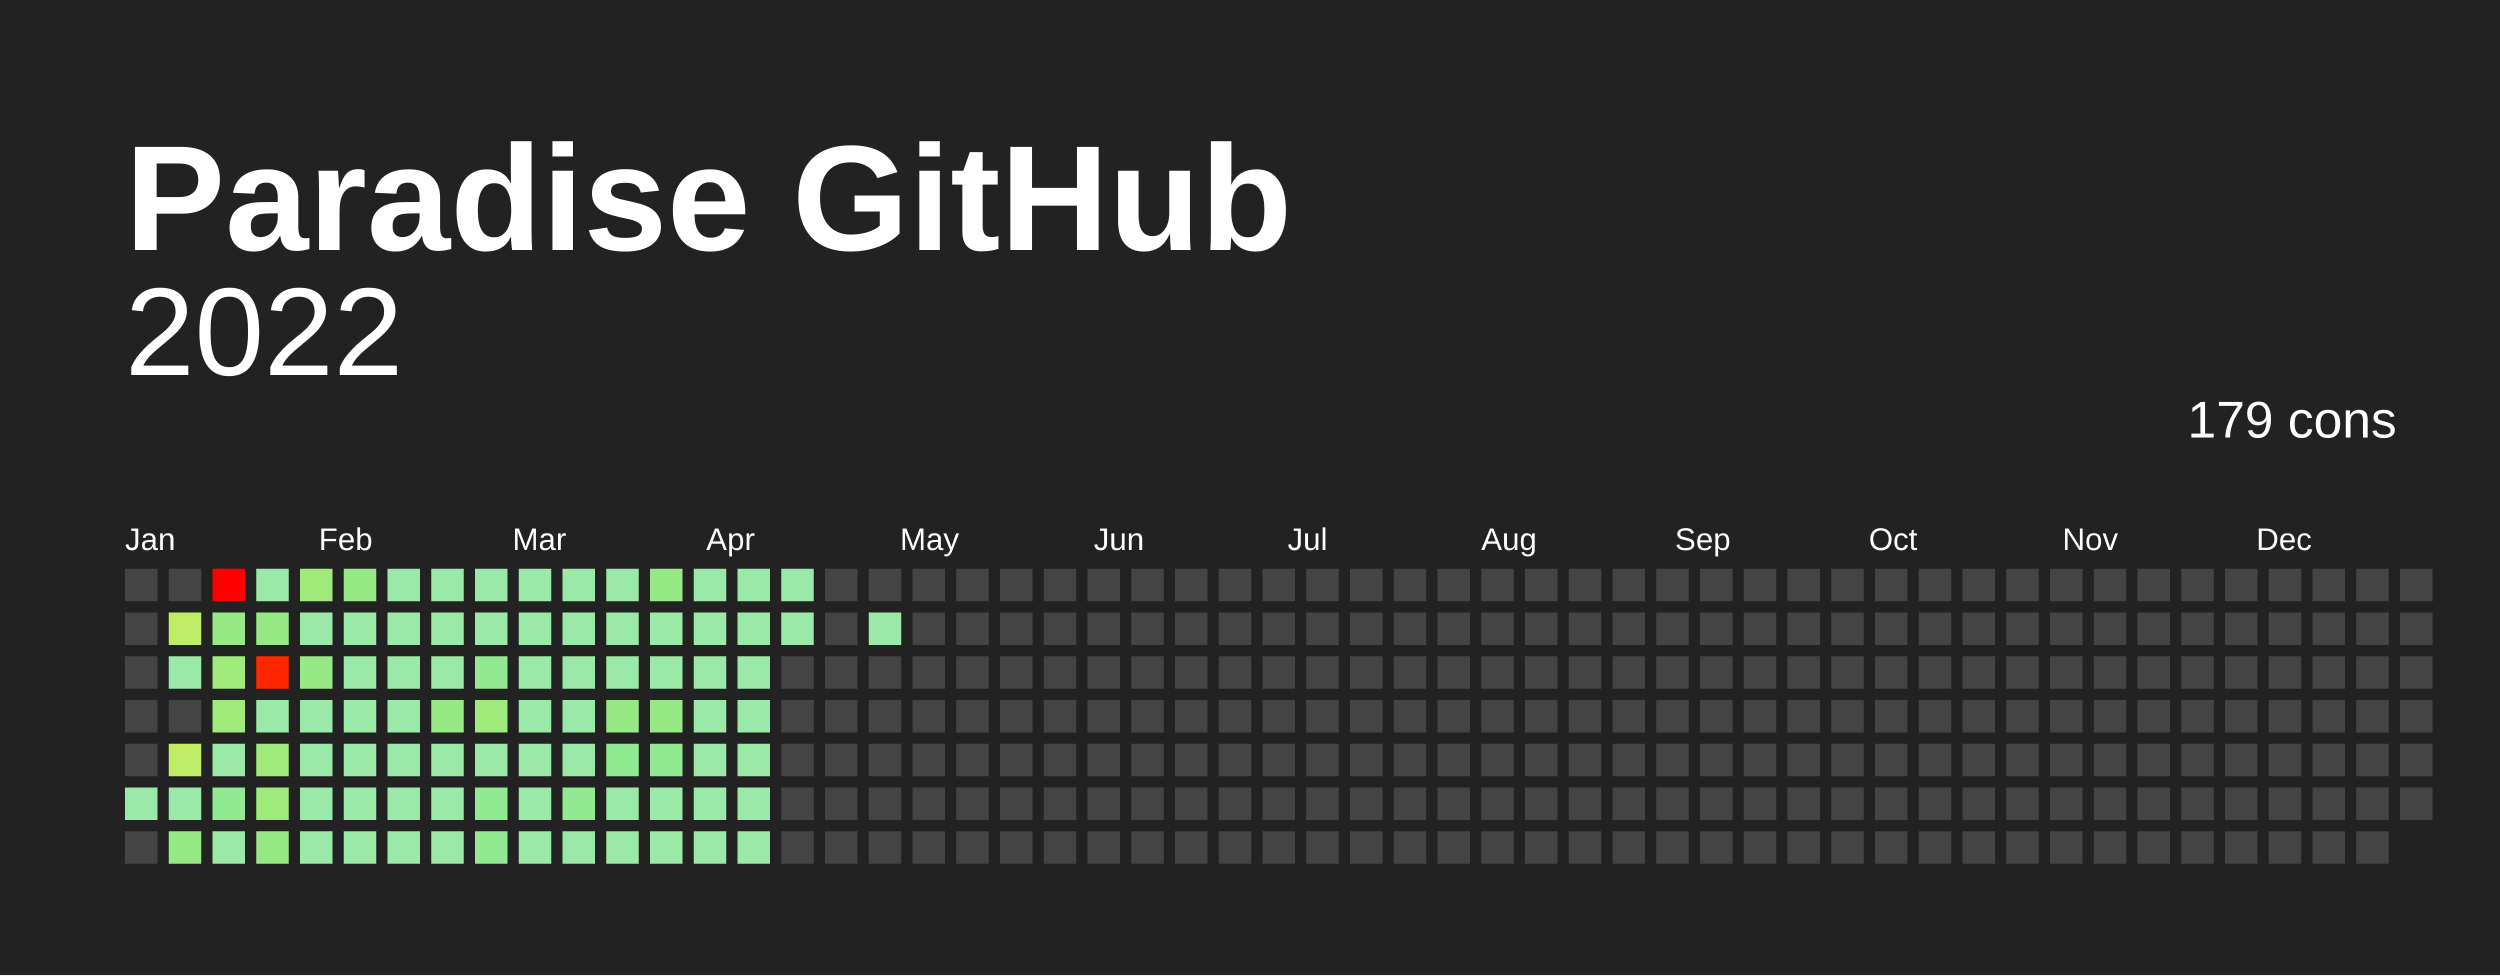
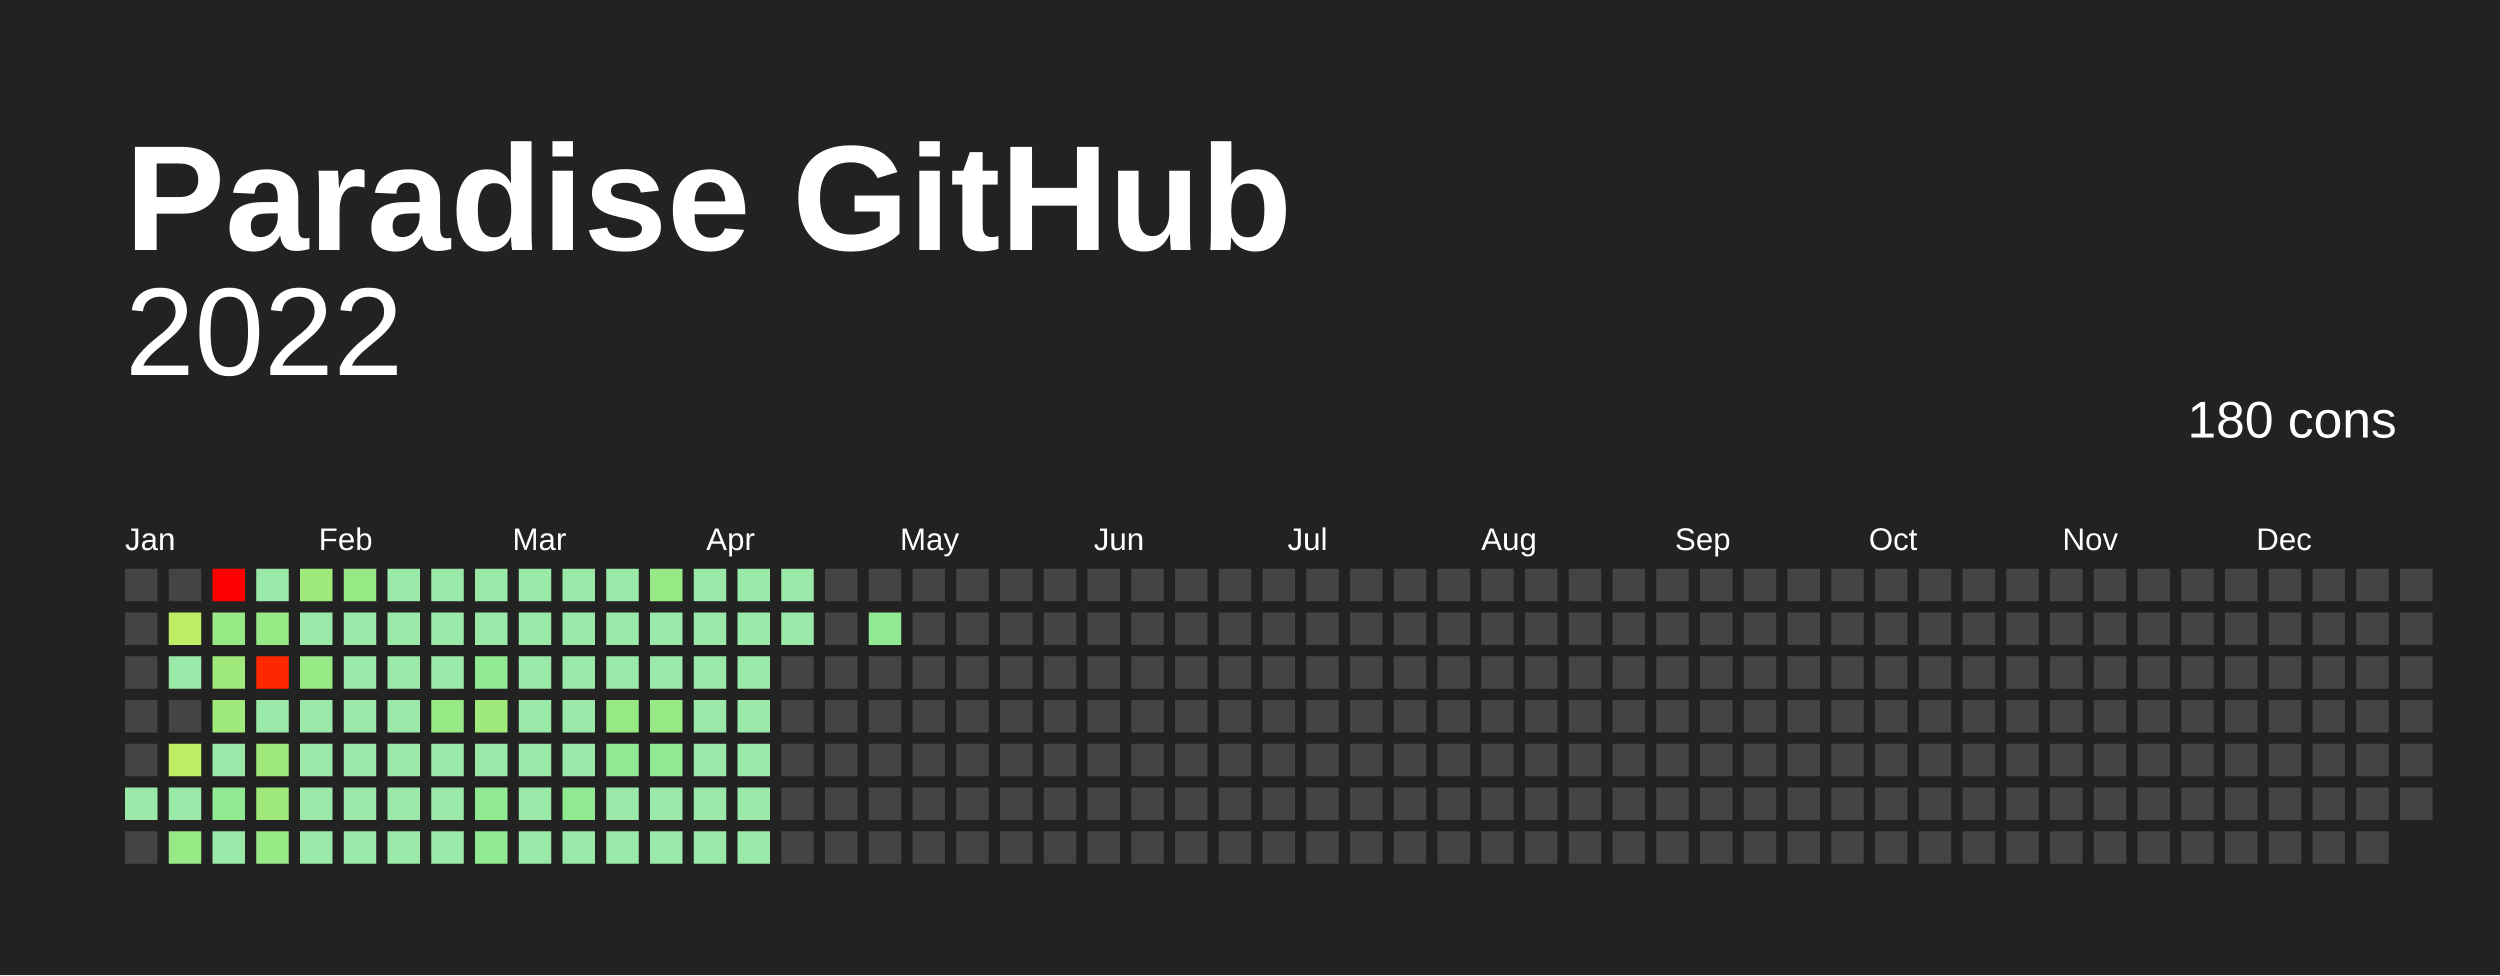
<svg xmlns="http://www.w3.org/2000/svg" baseProfile="full" height="78mm" version="1.1" viewBox="0,0,200,78" width="200mm">
  <defs />
  <rect fill="#222222" height="78" width="200" x="0" y="0" />
  <text fill="#FFFFFF" style="font-size:12px; font-family:Arial; font-weight:bold;" x="10" y="20">Paradise GitHub</text>
  <text alignment-baseline="hanging" fill="#FFFFFF" style="font-size:10.0px; font-family:Arial;" x="10" y="30">2022</text>
-   <text alignment-baseline="hanging" fill="#FFFFFF" style="font-size:4.125px; font-family:Arial;" x="175" y="35">179 cons</text>
+   <text alignment-baseline="hanging" fill="#FFFFFF" style="font-size:4.125px; font-family:Arial;" x="175" y="35">180 cons</text>
  <text fill="#FFFFFF" style="font-size:2.5px; font-family:Arial" x="10.0" y="44">Jan</text>
  <text fill="#FFFFFF" style="font-size:2.5px; font-family:Arial" x="25.5" y="44">Feb</text>
  <text fill="#FFFFFF" style="font-size:2.5px; font-family:Arial" x="41.0" y="44">Mar</text>
  <text fill="#FFFFFF" style="font-size:2.5px; font-family:Arial" x="56.5" y="44">Apr</text>
  <text fill="#FFFFFF" style="font-size:2.5px; font-family:Arial" x="72.0" y="44">May</text>
  <text fill="#FFFFFF" style="font-size:2.5px; font-family:Arial" x="87.5" y="44">Jun</text>
  <text fill="#FFFFFF" style="font-size:2.5px; font-family:Arial" x="103.0" y="44">Jul</text>
  <text fill="#FFFFFF" style="font-size:2.5px; font-family:Arial" x="118.5" y="44">Aug</text>
  <text fill="#FFFFFF" style="font-size:2.5px; font-family:Arial" x="134.0" y="44">Sep</text>
  <text fill="#FFFFFF" style="font-size:2.5px; font-family:Arial" x="149.5" y="44">Oct</text>
  <text fill="#FFFFFF" style="font-size:2.5px; font-family:Arial" x="165.0" y="44">Nov</text>
  <text fill="#FFFFFF" style="font-size:2.5px; font-family:Arial" x="180.5" y="44">Dec</text>
  <rect fill="#444444" height="2.6" width="2.6" x="10.0" y="45.5" />
  <rect fill="#444444" height="2.6" width="2.6" x="10.0" y="49.0" />
  <rect fill="#444444" height="2.6" width="2.6" x="10.0" y="52.5" />
  <rect fill="#444444" height="2.6" width="2.6" x="10.0" y="56.0" />
  <rect fill="#444444" height="2.6" width="2.6" x="10.0" y="59.5" />
  <rect fill="#9be9a8" height="2.6" width="2.6" x="10.0" y="63.0" />
  <rect fill="#444444" height="2.6" width="2.6" x="10.0" y="66.5" />
  <rect fill="#444444" height="2.6" width="2.6" x="13.5" y="45.5" />
  <rect fill="#bfec65" height="2.6" width="2.6" x="13.5" y="49.0" />
  <rect fill="#9be9a8" height="2.6" width="2.6" x="13.5" y="52.5" />
  <rect fill="#444444" height="2.6" width="2.6" x="13.5" y="56.0" />
  <rect fill="#bfec65" height="2.6" width="2.6" x="13.5" y="59.5" />
  <rect fill="#9be9a8" height="2.6" width="2.6" x="13.5" y="63.0" />
  <rect fill="#97e986" height="2.6" width="2.6" x="13.5" y="66.5" />
  <rect fill="red" height="2.6" width="2.6" x="17.0" y="45.5" />
  <rect fill="#97e986" height="2.6" width="2.6" x="17.0" y="49.0" />
  <rect fill="#a0ea7b" height="2.6" width="2.6" x="17.0" y="52.5" />
  <rect fill="#a0ea7b" height="2.6" width="2.6" x="17.0" y="56.0" />
  <rect fill="#9be9a8" height="2.6" width="2.6" x="17.0" y="59.5" />
  <rect fill="#91e991" height="2.6" width="2.6" x="17.0" y="63.0" />
  <rect fill="#9be9a8" height="2.6" width="2.6" x="17.0" y="66.5" />
  <rect fill="#9be9a8" height="2.6" width="2.6" x="20.5" y="45.5" />
  <rect fill="#97e986" height="2.6" width="2.6" x="20.5" y="49.0" />
  <rect fill="#ff2700" height="2.6" width="2.6" x="20.5" y="52.5" />
  <rect fill="#9be9a8" height="2.6" width="2.6" x="20.5" y="56.0" />
  <rect fill="#a0ea7b" height="2.6" width="2.6" x="20.5" y="59.5" />
  <rect fill="#a0ea7b" height="2.6" width="2.6" x="20.5" y="63.0" />
  <rect fill="#97e986" height="2.6" width="2.6" x="20.5" y="66.5" />
  <rect fill="#a0ea7b" height="2.6" width="2.6" x="24.0" y="45.5" />
  <rect fill="#9be9a8" height="2.6" width="2.6" x="24.0" y="49.0" />
  <rect fill="#97e986" height="2.6" width="2.6" x="24.0" y="52.5" />
  <rect fill="#9be9a8" height="2.6" width="2.6" x="24.0" y="56.0" />
  <rect fill="#9be9a8" height="2.6" width="2.6" x="24.0" y="59.5" />
  <rect fill="#9be9a8" height="2.6" width="2.6" x="24.0" y="63.0" />
  <rect fill="#9be9a8" height="2.6" width="2.6" x="24.0" y="66.5" />
  <rect fill="#97e986" height="2.6" width="2.6" x="27.5" y="45.5" />
  <rect fill="#9be9a8" height="2.6" width="2.6" x="27.5" y="49.0" />
  <rect fill="#9be9a8" height="2.6" width="2.6" x="27.5" y="52.5" />
  <rect fill="#9be9a8" height="2.6" width="2.6" x="27.5" y="56.0" />
  <rect fill="#9be9a8" height="2.6" width="2.6" x="27.5" y="59.5" />
  <rect fill="#9be9a8" height="2.6" width="2.6" x="27.5" y="63.0" />
  <rect fill="#9be9a8" height="2.6" width="2.6" x="27.5" y="66.5" />
  <rect fill="#9be9a8" height="2.6" width="2.6" x="31.0" y="45.5" />
  <rect fill="#9be9a8" height="2.6" width="2.6" x="31.0" y="49.0" />
  <rect fill="#9be9a8" height="2.6" width="2.6" x="31.0" y="52.5" />
  <rect fill="#9be9a8" height="2.6" width="2.6" x="31.0" y="56.0" />
  <rect fill="#9be9a8" height="2.6" width="2.6" x="31.0" y="59.5" />
  <rect fill="#9be9a8" height="2.6" width="2.6" x="31.0" y="63.0" />
  <rect fill="#9be9a8" height="2.6" width="2.6" x="31.0" y="66.5" />
  <rect fill="#9be9a8" height="2.6" width="2.6" x="34.5" y="45.5" />
  <rect fill="#9be9a8" height="2.6" width="2.6" x="34.5" y="49.0" />
  <rect fill="#9be9a8" height="2.6" width="2.6" x="34.5" y="52.5" />
  <rect fill="#97e986" height="2.6" width="2.6" x="34.5" y="56.0" />
  <rect fill="#9be9a8" height="2.6" width="2.6" x="34.5" y="59.5" />
  <rect fill="#9be9a8" height="2.6" width="2.6" x="34.5" y="63.0" />
  <rect fill="#9be9a8" height="2.6" width="2.6" x="34.5" y="66.5" />
  <rect fill="#9be9a8" height="2.6" width="2.6" x="38.0" y="45.5" />
  <rect fill="#9be9a8" height="2.6" width="2.6" x="38.0" y="49.0" />
  <rect fill="#91e991" height="2.6" width="2.6" x="38.0" y="52.5" />
  <rect fill="#a0ea7b" height="2.6" width="2.6" x="38.0" y="56.0" />
  <rect fill="#9be9a8" height="2.6" width="2.6" x="38.0" y="59.5" />
  <rect fill="#91e991" height="2.6" width="2.6" x="38.0" y="63.0" />
  <rect fill="#91e991" height="2.6" width="2.6" x="38.0" y="66.5" />
  <rect fill="#9be9a8" height="2.6" width="2.6" x="41.5" y="45.5" />
  <rect fill="#9be9a8" height="2.6" width="2.6" x="41.5" y="49.0" />
  <rect fill="#9be9a8" height="2.6" width="2.6" x="41.5" y="52.5" />
  <rect fill="#9be9a8" height="2.6" width="2.6" x="41.5" y="56.0" />
  <rect fill="#9be9a8" height="2.6" width="2.6" x="41.5" y="59.5" />
  <rect fill="#9be9a8" height="2.6" width="2.6" x="41.5" y="63.0" />
  <rect fill="#9be9a8" height="2.6" width="2.6" x="41.5" y="66.5" />
  <rect fill="#9be9a8" height="2.6" width="2.6" x="45.0" y="45.5" />
  <rect fill="#9be9a8" height="2.6" width="2.6" x="45.0" y="49.0" />
  <rect fill="#9be9a8" height="2.6" width="2.6" x="45.0" y="52.5" />
  <rect fill="#9be9a8" height="2.6" width="2.6" x="45.0" y="56.0" />
  <rect fill="#9be9a8" height="2.6" width="2.6" x="45.0" y="59.5" />
  <rect fill="#91e991" height="2.6" width="2.6" x="45.0" y="63.0" />
  <rect fill="#9be9a8" height="2.6" width="2.6" x="45.0" y="66.5" />
  <rect fill="#9be9a8" height="2.6" width="2.6" x="48.5" y="45.5" />
  <rect fill="#9be9a8" height="2.6" width="2.6" x="48.5" y="49.0" />
  <rect fill="#9be9a8" height="2.6" width="2.6" x="48.5" y="52.5" />
  <rect fill="#97e986" height="2.6" width="2.6" x="48.5" y="56.0" />
  <rect fill="#91e991" height="2.6" width="2.6" x="48.5" y="59.5" />
  <rect fill="#9be9a8" height="2.6" width="2.6" x="48.5" y="63.0" />
  <rect fill="#9be9a8" height="2.6" width="2.6" x="48.5" y="66.5" />
  <rect fill="#97e986" height="2.6" width="2.6" x="52.0" y="45.5" />
  <rect fill="#9be9a8" height="2.6" width="2.6" x="52.0" y="49.0" />
  <rect fill="#9be9a8" height="2.6" width="2.6" x="52.0" y="52.5" />
  <rect fill="#97e986" height="2.6" width="2.6" x="52.0" y="56.0" />
  <rect fill="#91e991" height="2.6" width="2.6" x="52.0" y="59.5" />
  <rect fill="#9be9a8" height="2.6" width="2.6" x="52.0" y="63.0" />
  <rect fill="#9be9a8" height="2.6" width="2.6" x="52.0" y="66.5" />
  <rect fill="#9be9a8" height="2.6" width="2.6" x="55.5" y="45.5" />
  <rect fill="#9be9a8" height="2.6" width="2.6" x="55.5" y="49.0" />
  <rect fill="#9be9a8" height="2.6" width="2.6" x="55.5" y="52.5" />
  <rect fill="#9be9a8" height="2.6" width="2.6" x="55.5" y="56.0" />
  <rect fill="#9be9a8" height="2.6" width="2.6" x="55.5" y="59.5" />
  <rect fill="#9be9a8" height="2.6" width="2.6" x="55.5" y="63.0" />
  <rect fill="#9be9a8" height="2.6" width="2.6" x="55.5" y="66.5" />
  <rect fill="#9be9a8" height="2.6" width="2.6" x="59.0" y="45.5" />
  <rect fill="#9be9a8" height="2.6" width="2.6" x="59.0" y="49.0" />
  <rect fill="#9be9a8" height="2.6" width="2.6" x="59.0" y="52.5" />
  <rect fill="#9be9a8" height="2.6" width="2.6" x="59.0" y="56.0" />
  <rect fill="#9be9a8" height="2.6" width="2.6" x="59.0" y="59.5" />
  <rect fill="#9be9a8" height="2.6" width="2.6" x="59.0" y="63.0" />
  <rect fill="#9be9a8" height="2.6" width="2.6" x="59.0" y="66.5" />
  <rect fill="#9be9a8" height="2.6" width="2.6" x="62.5" y="45.5" />
  <rect fill="#9be9a8" height="2.6" width="2.6" x="62.5" y="49.0" />
  <rect fill="#444444" height="2.6" width="2.6" x="62.5" y="52.5" />
  <rect fill="#444444" height="2.6" width="2.6" x="62.5" y="56.0" />
  <rect fill="#444444" height="2.6" width="2.6" x="62.5" y="59.5" />
  <rect fill="#444444" height="2.6" width="2.6" x="62.5" y="63.0" />
  <rect fill="#444444" height="2.6" width="2.6" x="62.5" y="66.5" />
  <rect fill="#444444" height="2.6" width="2.6" x="66.0" y="45.5" />
  <rect fill="#444444" height="2.6" width="2.6" x="66.0" y="49.0" />
  <rect fill="#444444" height="2.6" width="2.6" x="66.0" y="52.5" />
  <rect fill="#444444" height="2.6" width="2.6" x="66.0" y="56.0" />
  <rect fill="#444444" height="2.6" width="2.6" x="66.0" y="59.5" />
  <rect fill="#444444" height="2.6" width="2.6" x="66.0" y="63.0" />
  <rect fill="#444444" height="2.6" width="2.6" x="66.0" y="66.5" />
  <rect fill="#444444" height="2.6" width="2.6" x="69.5" y="45.5" />
-   <rect fill="#9be9a8" height="2.6" width="2.6" x="69.5" y="49.0" />
+   <rect fill="#91e991" height="2.6" width="2.6" x="69.5" y="49.0" />
  <rect fill="#444444" height="2.6" width="2.6" x="69.5" y="52.5" />
  <rect fill="#444444" height="2.6" width="2.6" x="69.5" y="56.0" />
  <rect fill="#444444" height="2.6" width="2.6" x="69.5" y="59.5" />
  <rect fill="#444444" height="2.6" width="2.6" x="69.5" y="63.0" />
  <rect fill="#444444" height="2.6" width="2.6" x="69.5" y="66.5" />
  <rect fill="#444444" height="2.6" width="2.6" x="73.0" y="45.5" />
  <rect fill="#444444" height="2.6" width="2.6" x="73.0" y="49.0" />
  <rect fill="#444444" height="2.6" width="2.6" x="73.0" y="52.5" />
  <rect fill="#444444" height="2.6" width="2.6" x="73.0" y="56.0" />
  <rect fill="#444444" height="2.6" width="2.6" x="73.0" y="59.5" />
  <rect fill="#444444" height="2.6" width="2.6" x="73.0" y="63.0" />
  <rect fill="#444444" height="2.6" width="2.6" x="73.0" y="66.5" />
  <rect fill="#444444" height="2.6" width="2.6" x="76.5" y="45.5" />
  <rect fill="#444444" height="2.6" width="2.6" x="76.5" y="49.0" />
  <rect fill="#444444" height="2.6" width="2.6" x="76.5" y="52.5" />
  <rect fill="#444444" height="2.6" width="2.6" x="76.5" y="56.0" />
  <rect fill="#444444" height="2.6" width="2.6" x="76.5" y="59.5" />
  <rect fill="#444444" height="2.6" width="2.6" x="76.5" y="63.0" />
  <rect fill="#444444" height="2.6" width="2.6" x="76.5" y="66.5" />
  <rect fill="#444444" height="2.6" width="2.6" x="80.0" y="45.5" />
  <rect fill="#444444" height="2.6" width="2.6" x="80.0" y="49.0" />
  <rect fill="#444444" height="2.6" width="2.6" x="80.0" y="52.5" />
  <rect fill="#444444" height="2.6" width="2.6" x="80.0" y="56.0" />
  <rect fill="#444444" height="2.6" width="2.6" x="80.0" y="59.5" />
  <rect fill="#444444" height="2.6" width="2.6" x="80.0" y="63.0" />
  <rect fill="#444444" height="2.6" width="2.6" x="80.0" y="66.5" />
  <rect fill="#444444" height="2.6" width="2.6" x="83.5" y="45.5" />
  <rect fill="#444444" height="2.6" width="2.6" x="83.5" y="49.0" />
  <rect fill="#444444" height="2.6" width="2.6" x="83.5" y="52.5" />
  <rect fill="#444444" height="2.6" width="2.6" x="83.5" y="56.0" />
  <rect fill="#444444" height="2.6" width="2.6" x="83.5" y="59.5" />
  <rect fill="#444444" height="2.6" width="2.6" x="83.5" y="63.0" />
  <rect fill="#444444" height="2.6" width="2.6" x="83.5" y="66.5" />
  <rect fill="#444444" height="2.6" width="2.6" x="87.0" y="45.5" />
  <rect fill="#444444" height="2.6" width="2.6" x="87.0" y="49.0" />
  <rect fill="#444444" height="2.6" width="2.6" x="87.0" y="52.5" />
  <rect fill="#444444" height="2.6" width="2.6" x="87.0" y="56.0" />
  <rect fill="#444444" height="2.6" width="2.6" x="87.0" y="59.5" />
  <rect fill="#444444" height="2.6" width="2.6" x="87.0" y="63.0" />
  <rect fill="#444444" height="2.6" width="2.6" x="87.0" y="66.5" />
  <rect fill="#444444" height="2.6" width="2.6" x="90.5" y="45.5" />
  <rect fill="#444444" height="2.6" width="2.6" x="90.5" y="49.0" />
  <rect fill="#444444" height="2.6" width="2.6" x="90.5" y="52.5" />
  <rect fill="#444444" height="2.6" width="2.6" x="90.5" y="56.0" />
  <rect fill="#444444" height="2.6" width="2.6" x="90.5" y="59.5" />
  <rect fill="#444444" height="2.6" width="2.6" x="90.5" y="63.0" />
  <rect fill="#444444" height="2.6" width="2.6" x="90.5" y="66.5" />
  <rect fill="#444444" height="2.6" width="2.6" x="94.0" y="45.5" />
  <rect fill="#444444" height="2.6" width="2.6" x="94.0" y="49.0" />
  <rect fill="#444444" height="2.6" width="2.6" x="94.0" y="52.5" />
  <rect fill="#444444" height="2.6" width="2.6" x="94.0" y="56.0" />
  <rect fill="#444444" height="2.6" width="2.6" x="94.0" y="59.5" />
  <rect fill="#444444" height="2.6" width="2.6" x="94.0" y="63.0" />
  <rect fill="#444444" height="2.6" width="2.6" x="94.0" y="66.5" />
  <rect fill="#444444" height="2.6" width="2.6" x="97.5" y="45.5" />
  <rect fill="#444444" height="2.6" width="2.6" x="97.5" y="49.0" />
  <rect fill="#444444" height="2.6" width="2.6" x="97.5" y="52.5" />
  <rect fill="#444444" height="2.6" width="2.6" x="97.5" y="56.0" />
  <rect fill="#444444" height="2.6" width="2.6" x="97.5" y="59.5" />
  <rect fill="#444444" height="2.6" width="2.6" x="97.5" y="63.0" />
  <rect fill="#444444" height="2.6" width="2.6" x="97.5" y="66.5" />
  <rect fill="#444444" height="2.6" width="2.6" x="101.0" y="45.5" />
  <rect fill="#444444" height="2.6" width="2.6" x="101.0" y="49.0" />
  <rect fill="#444444" height="2.6" width="2.6" x="101.0" y="52.5" />
  <rect fill="#444444" height="2.6" width="2.6" x="101.0" y="56.0" />
  <rect fill="#444444" height="2.6" width="2.6" x="101.0" y="59.5" />
  <rect fill="#444444" height="2.6" width="2.6" x="101.0" y="63.0" />
  <rect fill="#444444" height="2.6" width="2.6" x="101.0" y="66.5" />
  <rect fill="#444444" height="2.6" width="2.6" x="104.5" y="45.5" />
  <rect fill="#444444" height="2.6" width="2.6" x="104.5" y="49.0" />
  <rect fill="#444444" height="2.6" width="2.6" x="104.5" y="52.5" />
  <rect fill="#444444" height="2.6" width="2.6" x="104.5" y="56.0" />
  <rect fill="#444444" height="2.6" width="2.6" x="104.5" y="59.5" />
  <rect fill="#444444" height="2.6" width="2.6" x="104.5" y="63.0" />
  <rect fill="#444444" height="2.6" width="2.6" x="104.5" y="66.5" />
  <rect fill="#444444" height="2.6" width="2.6" x="108.0" y="45.5" />
  <rect fill="#444444" height="2.6" width="2.6" x="108.0" y="49.0" />
  <rect fill="#444444" height="2.6" width="2.6" x="108.0" y="52.5" />
  <rect fill="#444444" height="2.6" width="2.6" x="108.0" y="56.0" />
  <rect fill="#444444" height="2.6" width="2.6" x="108.0" y="59.5" />
  <rect fill="#444444" height="2.6" width="2.6" x="108.0" y="63.0" />
  <rect fill="#444444" height="2.6" width="2.6" x="108.0" y="66.5" />
  <rect fill="#444444" height="2.6" width="2.6" x="111.5" y="45.5" />
  <rect fill="#444444" height="2.6" width="2.6" x="111.5" y="49.0" />
  <rect fill="#444444" height="2.6" width="2.6" x="111.5" y="52.5" />
  <rect fill="#444444" height="2.6" width="2.6" x="111.5" y="56.0" />
  <rect fill="#444444" height="2.6" width="2.6" x="111.5" y="59.5" />
  <rect fill="#444444" height="2.6" width="2.6" x="111.5" y="63.0" />
  <rect fill="#444444" height="2.6" width="2.6" x="111.5" y="66.5" />
  <rect fill="#444444" height="2.6" width="2.6" x="115.0" y="45.5" />
  <rect fill="#444444" height="2.6" width="2.6" x="115.0" y="49.0" />
  <rect fill="#444444" height="2.6" width="2.6" x="115.0" y="52.5" />
  <rect fill="#444444" height="2.6" width="2.6" x="115.0" y="56.0" />
  <rect fill="#444444" height="2.6" width="2.6" x="115.0" y="59.5" />
  <rect fill="#444444" height="2.6" width="2.6" x="115.0" y="63.0" />
  <rect fill="#444444" height="2.6" width="2.6" x="115.0" y="66.5" />
  <rect fill="#444444" height="2.6" width="2.6" x="118.5" y="45.5" />
  <rect fill="#444444" height="2.6" width="2.6" x="118.5" y="49.0" />
  <rect fill="#444444" height="2.6" width="2.6" x="118.5" y="52.5" />
  <rect fill="#444444" height="2.6" width="2.6" x="118.5" y="56.0" />
  <rect fill="#444444" height="2.6" width="2.6" x="118.5" y="59.5" />
  <rect fill="#444444" height="2.6" width="2.6" x="118.5" y="63.0" />
  <rect fill="#444444" height="2.6" width="2.6" x="118.5" y="66.5" />
  <rect fill="#444444" height="2.6" width="2.6" x="122.0" y="45.5" />
  <rect fill="#444444" height="2.6" width="2.6" x="122.0" y="49.0" />
  <rect fill="#444444" height="2.6" width="2.6" x="122.0" y="52.5" />
  <rect fill="#444444" height="2.6" width="2.6" x="122.0" y="56.0" />
  <rect fill="#444444" height="2.6" width="2.6" x="122.0" y="59.5" />
  <rect fill="#444444" height="2.6" width="2.6" x="122.0" y="63.0" />
  <rect fill="#444444" height="2.6" width="2.6" x="122.0" y="66.5" />
  <rect fill="#444444" height="2.6" width="2.6" x="125.5" y="45.5" />
  <rect fill="#444444" height="2.6" width="2.6" x="125.5" y="49.0" />
  <rect fill="#444444" height="2.6" width="2.6" x="125.5" y="52.5" />
  <rect fill="#444444" height="2.6" width="2.6" x="125.5" y="56.0" />
  <rect fill="#444444" height="2.6" width="2.6" x="125.5" y="59.5" />
  <rect fill="#444444" height="2.6" width="2.6" x="125.5" y="63.0" />
  <rect fill="#444444" height="2.6" width="2.6" x="125.5" y="66.5" />
  <rect fill="#444444" height="2.6" width="2.6" x="129.0" y="45.5" />
  <rect fill="#444444" height="2.6" width="2.6" x="129.0" y="49.0" />
  <rect fill="#444444" height="2.6" width="2.6" x="129.0" y="52.5" />
  <rect fill="#444444" height="2.6" width="2.6" x="129.0" y="56.0" />
  <rect fill="#444444" height="2.6" width="2.6" x="129.0" y="59.5" />
  <rect fill="#444444" height="2.6" width="2.6" x="129.0" y="63.0" />
  <rect fill="#444444" height="2.6" width="2.6" x="129.0" y="66.5" />
  <rect fill="#444444" height="2.6" width="2.6" x="132.5" y="45.5" />
  <rect fill="#444444" height="2.6" width="2.6" x="132.5" y="49.0" />
  <rect fill="#444444" height="2.6" width="2.6" x="132.5" y="52.5" />
  <rect fill="#444444" height="2.6" width="2.6" x="132.5" y="56.0" />
  <rect fill="#444444" height="2.6" width="2.6" x="132.5" y="59.5" />
  <rect fill="#444444" height="2.6" width="2.6" x="132.5" y="63.0" />
  <rect fill="#444444" height="2.6" width="2.6" x="132.5" y="66.5" />
  <rect fill="#444444" height="2.6" width="2.6" x="136.0" y="45.5" />
  <rect fill="#444444" height="2.6" width="2.6" x="136.0" y="49.0" />
  <rect fill="#444444" height="2.6" width="2.6" x="136.0" y="52.5" />
  <rect fill="#444444" height="2.6" width="2.6" x="136.0" y="56.0" />
  <rect fill="#444444" height="2.6" width="2.6" x="136.0" y="59.5" />
  <rect fill="#444444" height="2.6" width="2.6" x="136.0" y="63.0" />
  <rect fill="#444444" height="2.6" width="2.6" x="136.0" y="66.5" />
  <rect fill="#444444" height="2.6" width="2.6" x="139.5" y="45.5" />
  <rect fill="#444444" height="2.6" width="2.6" x="139.5" y="49.0" />
  <rect fill="#444444" height="2.6" width="2.6" x="139.5" y="52.5" />
  <rect fill="#444444" height="2.6" width="2.6" x="139.5" y="56.0" />
  <rect fill="#444444" height="2.6" width="2.6" x="139.5" y="59.5" />
  <rect fill="#444444" height="2.6" width="2.6" x="139.5" y="63.0" />
  <rect fill="#444444" height="2.6" width="2.6" x="139.5" y="66.5" />
  <rect fill="#444444" height="2.6" width="2.6" x="143.0" y="45.5" />
  <rect fill="#444444" height="2.6" width="2.6" x="143.0" y="49.0" />
  <rect fill="#444444" height="2.6" width="2.6" x="143.0" y="52.5" />
  <rect fill="#444444" height="2.6" width="2.6" x="143.0" y="56.0" />
  <rect fill="#444444" height="2.6" width="2.6" x="143.0" y="59.5" />
  <rect fill="#444444" height="2.6" width="2.6" x="143.0" y="63.0" />
  <rect fill="#444444" height="2.6" width="2.6" x="143.0" y="66.5" />
  <rect fill="#444444" height="2.6" width="2.6" x="146.5" y="45.5" />
  <rect fill="#444444" height="2.6" width="2.6" x="146.5" y="49.0" />
  <rect fill="#444444" height="2.6" width="2.6" x="146.5" y="52.5" />
  <rect fill="#444444" height="2.6" width="2.6" x="146.5" y="56.0" />
  <rect fill="#444444" height="2.6" width="2.6" x="146.5" y="59.5" />
  <rect fill="#444444" height="2.6" width="2.6" x="146.5" y="63.0" />
  <rect fill="#444444" height="2.6" width="2.6" x="146.5" y="66.5" />
  <rect fill="#444444" height="2.6" width="2.6" x="150.0" y="45.5" />
  <rect fill="#444444" height="2.6" width="2.6" x="150.0" y="49.0" />
  <rect fill="#444444" height="2.6" width="2.6" x="150.0" y="52.5" />
  <rect fill="#444444" height="2.6" width="2.6" x="150.0" y="56.0" />
  <rect fill="#444444" height="2.6" width="2.6" x="150.0" y="59.5" />
  <rect fill="#444444" height="2.6" width="2.6" x="150.0" y="63.0" />
  <rect fill="#444444" height="2.6" width="2.6" x="150.0" y="66.5" />
  <rect fill="#444444" height="2.6" width="2.6" x="153.5" y="45.5" />
  <rect fill="#444444" height="2.6" width="2.6" x="153.5" y="49.0" />
  <rect fill="#444444" height="2.6" width="2.6" x="153.5" y="52.5" />
  <rect fill="#444444" height="2.6" width="2.6" x="153.5" y="56.0" />
  <rect fill="#444444" height="2.6" width="2.6" x="153.5" y="59.5" />
  <rect fill="#444444" height="2.6" width="2.6" x="153.5" y="63.0" />
  <rect fill="#444444" height="2.6" width="2.6" x="153.5" y="66.5" />
  <rect fill="#444444" height="2.6" width="2.6" x="157.0" y="45.5" />
  <rect fill="#444444" height="2.6" width="2.6" x="157.0" y="49.0" />
  <rect fill="#444444" height="2.6" width="2.6" x="157.0" y="52.5" />
  <rect fill="#444444" height="2.6" width="2.6" x="157.0" y="56.0" />
  <rect fill="#444444" height="2.6" width="2.6" x="157.0" y="59.5" />
  <rect fill="#444444" height="2.6" width="2.6" x="157.0" y="63.0" />
  <rect fill="#444444" height="2.6" width="2.6" x="157.0" y="66.5" />
  <rect fill="#444444" height="2.6" width="2.6" x="160.5" y="45.5" />
  <rect fill="#444444" height="2.6" width="2.6" x="160.5" y="49.0" />
  <rect fill="#444444" height="2.6" width="2.6" x="160.5" y="52.5" />
  <rect fill="#444444" height="2.6" width="2.6" x="160.5" y="56.0" />
  <rect fill="#444444" height="2.6" width="2.6" x="160.5" y="59.5" />
  <rect fill="#444444" height="2.6" width="2.6" x="160.5" y="63.0" />
  <rect fill="#444444" height="2.6" width="2.6" x="160.5" y="66.5" />
  <rect fill="#444444" height="2.6" width="2.6" x="164.0" y="45.5" />
  <rect fill="#444444" height="2.6" width="2.6" x="164.0" y="49.0" />
  <rect fill="#444444" height="2.6" width="2.6" x="164.0" y="52.5" />
  <rect fill="#444444" height="2.6" width="2.6" x="164.0" y="56.0" />
  <rect fill="#444444" height="2.6" width="2.6" x="164.0" y="59.5" />
  <rect fill="#444444" height="2.6" width="2.6" x="164.0" y="63.0" />
  <rect fill="#444444" height="2.6" width="2.6" x="164.0" y="66.5" />
  <rect fill="#444444" height="2.6" width="2.6" x="167.5" y="45.5" />
  <rect fill="#444444" height="2.6" width="2.6" x="167.5" y="49.0" />
  <rect fill="#444444" height="2.6" width="2.6" x="167.5" y="52.5" />
  <rect fill="#444444" height="2.6" width="2.6" x="167.5" y="56.0" />
  <rect fill="#444444" height="2.6" width="2.6" x="167.5" y="59.5" />
  <rect fill="#444444" height="2.6" width="2.6" x="167.5" y="63.0" />
  <rect fill="#444444" height="2.6" width="2.6" x="167.5" y="66.5" />
  <rect fill="#444444" height="2.6" width="2.6" x="171.0" y="45.5" />
  <rect fill="#444444" height="2.6" width="2.6" x="171.0" y="49.0" />
  <rect fill="#444444" height="2.6" width="2.6" x="171.0" y="52.5" />
  <rect fill="#444444" height="2.6" width="2.6" x="171.0" y="56.0" />
  <rect fill="#444444" height="2.6" width="2.6" x="171.0" y="59.5" />
  <rect fill="#444444" height="2.6" width="2.6" x="171.0" y="63.0" />
  <rect fill="#444444" height="2.6" width="2.6" x="171.0" y="66.5" />
  <rect fill="#444444" height="2.6" width="2.6" x="174.5" y="45.5" />
  <rect fill="#444444" height="2.6" width="2.6" x="174.5" y="49.0" />
  <rect fill="#444444" height="2.6" width="2.6" x="174.5" y="52.5" />
  <rect fill="#444444" height="2.6" width="2.6" x="174.5" y="56.0" />
  <rect fill="#444444" height="2.6" width="2.6" x="174.5" y="59.5" />
  <rect fill="#444444" height="2.6" width="2.6" x="174.5" y="63.0" />
  <rect fill="#444444" height="2.6" width="2.6" x="174.5" y="66.5" />
  <rect fill="#444444" height="2.6" width="2.6" x="178.0" y="45.5" />
  <rect fill="#444444" height="2.6" width="2.6" x="178.0" y="49.0" />
  <rect fill="#444444" height="2.6" width="2.6" x="178.0" y="52.5" />
  <rect fill="#444444" height="2.6" width="2.6" x="178.0" y="56.0" />
  <rect fill="#444444" height="2.6" width="2.6" x="178.0" y="59.5" />
  <rect fill="#444444" height="2.6" width="2.6" x="178.0" y="63.0" />
  <rect fill="#444444" height="2.6" width="2.6" x="178.0" y="66.5" />
  <rect fill="#444444" height="2.6" width="2.6" x="181.5" y="45.5" />
  <rect fill="#444444" height="2.6" width="2.6" x="181.5" y="49.0" />
  <rect fill="#444444" height="2.6" width="2.6" x="181.5" y="52.5" />
  <rect fill="#444444" height="2.6" width="2.6" x="181.5" y="56.0" />
  <rect fill="#444444" height="2.6" width="2.6" x="181.5" y="59.5" />
  <rect fill="#444444" height="2.6" width="2.6" x="181.5" y="63.0" />
  <rect fill="#444444" height="2.6" width="2.6" x="181.5" y="66.5" />
  <rect fill="#444444" height="2.6" width="2.6" x="185.0" y="45.5" />
  <rect fill="#444444" height="2.6" width="2.6" x="185.0" y="49.0" />
  <rect fill="#444444" height="2.6" width="2.6" x="185.0" y="52.5" />
  <rect fill="#444444" height="2.6" width="2.6" x="185.0" y="56.0" />
  <rect fill="#444444" height="2.6" width="2.6" x="185.0" y="59.5" />
  <rect fill="#444444" height="2.6" width="2.6" x="185.0" y="63.0" />
  <rect fill="#444444" height="2.6" width="2.6" x="185.0" y="66.5" />
  <rect fill="#444444" height="2.6" width="2.6" x="188.5" y="45.5" />
  <rect fill="#444444" height="2.6" width="2.6" x="188.5" y="49.0" />
  <rect fill="#444444" height="2.6" width="2.6" x="188.5" y="52.5" />
  <rect fill="#444444" height="2.6" width="2.6" x="188.5" y="56.0" />
  <rect fill="#444444" height="2.6" width="2.6" x="188.5" y="59.5" />
  <rect fill="#444444" height="2.6" width="2.6" x="188.5" y="63.0" />
  <rect fill="#444444" height="2.6" width="2.6" x="188.5" y="66.5" />
  <rect fill="#444444" height="2.6" width="2.6" x="192.0" y="45.5" />
  <rect fill="#444444" height="2.6" width="2.6" x="192.0" y="49.0" />
  <rect fill="#444444" height="2.6" width="2.6" x="192.0" y="52.5" />
  <rect fill="#444444" height="2.6" width="2.6" x="192.0" y="56.0" />
  <rect fill="#444444" height="2.6" width="2.6" x="192.0" y="59.5" />
  <rect fill="#444444" height="2.6" width="2.6" x="192.0" y="63.0" />
</svg>
